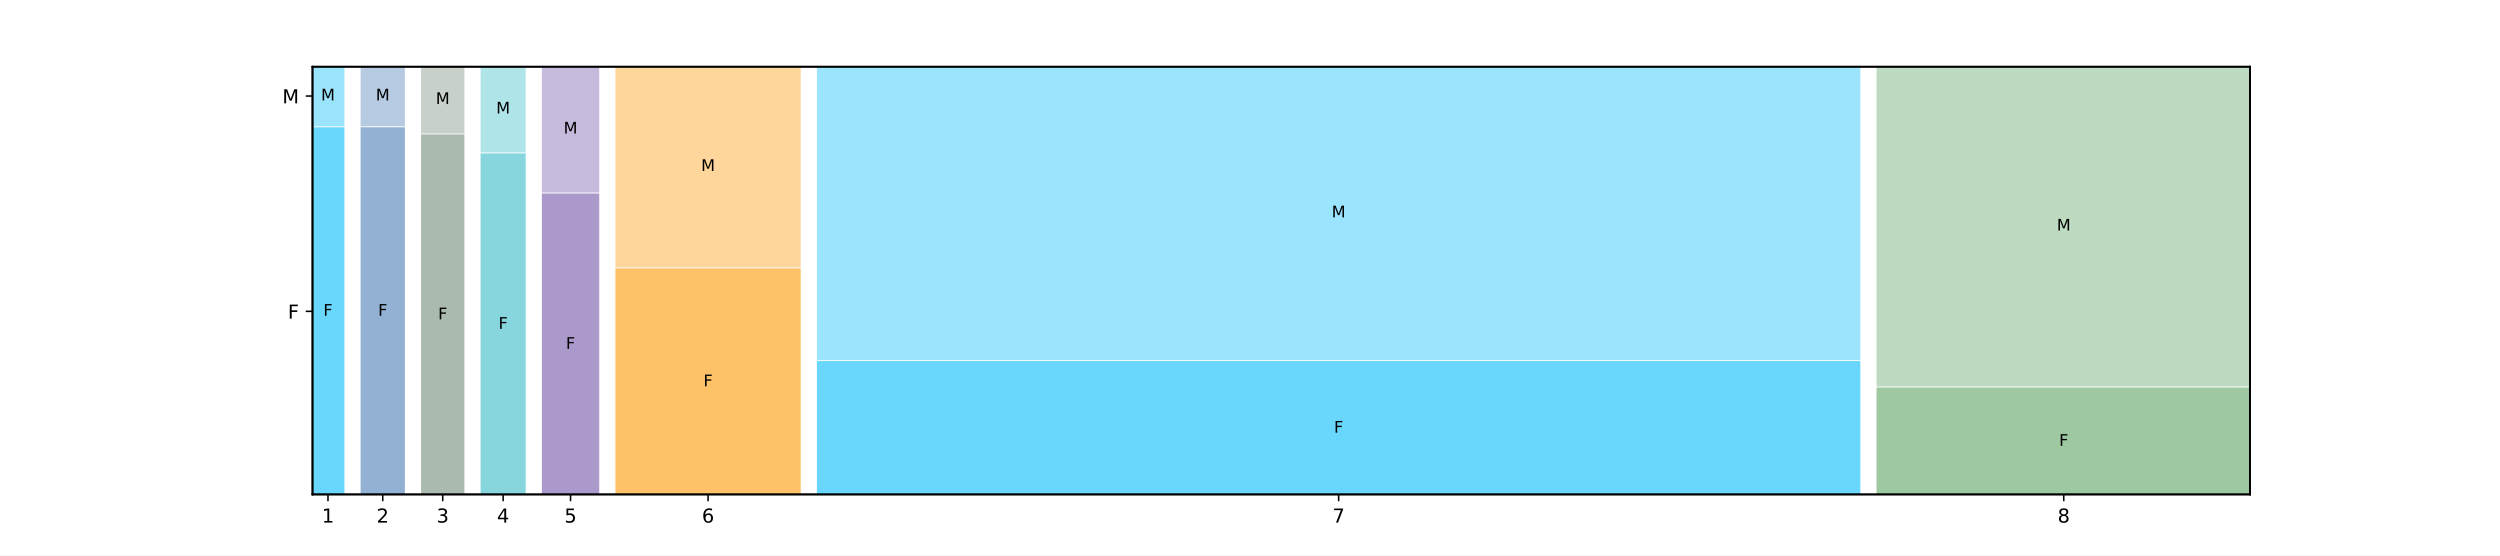
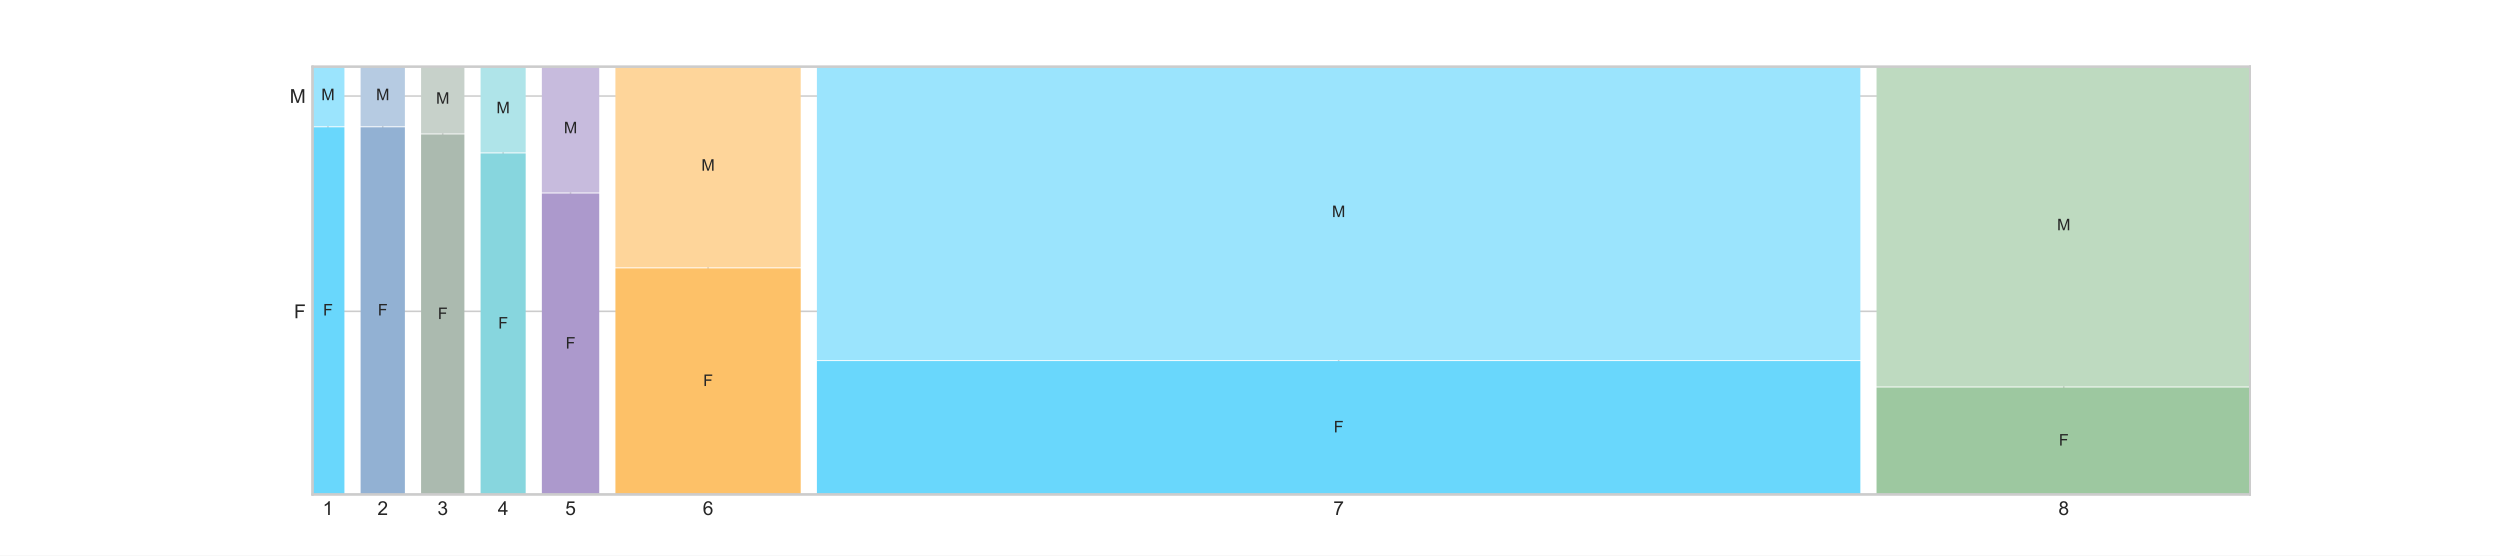
<svg xmlns="http://www.w3.org/2000/svg" xmlns:xlink="http://www.w3.org/1999/xlink" height="288pt" version="1.1" viewBox="0 0 1296 288" width="1296pt">
  <defs>
    <style type="text/css">
*{stroke-linecap:butt;stroke-linejoin:round;white-space:pre;}
  </style>
  </defs>
  <g id="figure_1">
    <g id="patch_1">
      <path d="M 0 288  L 1296 288  L 1296 0  L 0 0  z " style="fill:#ffffff;" />
    </g>
    <g id="axes_1">
      <g id="patch_2">
        <path d="M 162 256.32  L 1166.4 256.32  L 1166.4 34.56  L 162 34.56  z " style="fill:#ffffff;" />
      </g>
-       <g id="patch_3">
-         <path clip-path="url(#pd7ca88c91a)" d="M 162 256.32  L 178.051 256.32  L 178.051 66.475  L 162 66.475  z " style="fill:#69d7fc;stroke:#69d7fc;stroke-linejoin:miter;" />
-       </g>
-       <g id="patch_4">
-         <path clip-path="url(#pd7ca88c91a)" d="M 162 65.007  L 178.051 65.007  L 178.051 34.56  L 162 34.56  z " style="fill:#9be4fd;stroke:#9be4fd;stroke-linejoin:miter;" />
-       </g>
-       <g id="patch_5">
-         <path clip-path="url(#pd7ca88c91a)" d="M 187.438 256.32  L 209.394 256.32  L 209.394 66.47  L 187.438 66.47  z " style="fill:#92b1d3;stroke:#92b1d3;stroke-linejoin:miter;" />
-       </g>
-       <g id="patch_6">
-         <path clip-path="url(#pd7ca88c91a)" d="M 187.438 65.001  L 209.394 65.001  L 209.394 34.56  L 187.438 34.56  z " style="fill:#b6cbe2;stroke:#b6cbe2;stroke-linejoin:miter;" />
-       </g>
-       <g id="patch_7">
-         <path clip-path="url(#pd7ca88c91a)" d="M 218.781 256.32  L 240.247 256.32  L 240.247 70.177  L 218.781 70.177  z " style="fill:#abbaaf;stroke:#abbaaf;stroke-linejoin:miter;" />
-       </g>
-       <g id="patch_8">
-         <path clip-path="url(#pd7ca88c91a)" d="M 218.781 68.709  L 240.247 68.709  L 240.247 34.56  L 218.781 34.56  z " style="fill:#c7d1ca;stroke:#c7d1ca;stroke-linejoin:miter;" />
-       </g>
-       <g id="patch_9">
-         <path clip-path="url(#pd7ca88c91a)" d="M 249.634 256.32  L 272.014 256.32  L 272.014 80.023  L 249.634 80.023  z " style="fill:#87d6de;stroke:#87d6de;stroke-linejoin:miter;" />
-       </g>
-       <g id="patch_10">
-         <path clip-path="url(#pd7ca88c91a)" d="M 249.634 78.554  L 272.014 78.554  L 272.014 34.56  L 249.634 34.56  z " style="fill:#afe4e9;stroke:#afe4e9;stroke-linejoin:miter;" />
-       </g>
-       <g id="patch_11">
-         <path clip-path="url(#pd7ca88c91a)" d="M 281.401 256.32  L 310.143 256.32  L 310.143 100.791  L 281.401 100.791  z " style="fill:#ac99cc;stroke:#ac99cc;stroke-linejoin:miter;" />
-       </g>
-       <g id="patch_12">
-         <path clip-path="url(#pd7ca88c91a)" d="M 281.401 99.322  L 310.143 99.322  L 310.143 34.56  L 281.401 34.56  z " style="fill:#c7bbdd;stroke:#c7bbdd;stroke-linejoin:miter;" />
-       </g>
-       <g id="patch_13">
-         <path clip-path="url(#pd7ca88c91a)" d="M 319.53 256.32  L 414.597 256.32  L 414.597 139.597  L 319.53 139.597  z " style="fill:#fdc168;stroke:#fdc168;stroke-linejoin:miter;" />
-       </g>
-       <g id="patch_14">
-         <path clip-path="url(#pd7ca88c91a)" d="M 319.53 138.129  L 414.597 138.129  L 414.597 34.56  L 319.53 34.56  z " style="fill:#fed59a;stroke:#fed59a;stroke-linejoin:miter;" />
-       </g>
-       <g id="patch_15">
-         <path clip-path="url(#pd7ca88c91a)" d="M 423.983 256.32  L 963.911 256.32  L 963.911 187.69  L 423.983 187.69  z " style="fill:#69d7fc;stroke:#69d7fc;stroke-linejoin:miter;" />
-       </g>
-       <g id="patch_16">
-         <path clip-path="url(#pd7ca88c91a)" d="M 423.983 186.222  L 963.911 186.222  L 963.911 34.56  L 423.983 34.56  z " style="fill:#9be4fd;stroke:#9be4fd;stroke-linejoin:miter;" />
-       </g>
-       <g id="patch_17">
-         <path clip-path="url(#pd7ca88c91a)" d="M 973.298 256.32  L 1166.4 256.32  L 1166.4 201.35  L 973.298 201.35  z " style="fill:#9dc8a0;stroke:#9dc8a0;stroke-linejoin:miter;" />
-       </g>
-       <g id="patch_18">
-         <path clip-path="url(#pd7ca88c91a)" d="M 973.298 199.881  L 1166.4 199.881  L 1166.4 34.56  L 973.298 34.56  z " style="fill:#bedac0;stroke:#bedac0;stroke-linejoin:miter;" />
-       </g>
      <g id="matplotlib.axis_1">
        <g id="xtick_1">
          <g id="line2d_1">
-             <defs>
-               <path d="M 0 0  L 0 3.5  " id="m6d29a75993" style="stroke:#000000;stroke-width:0.8;" />
-             </defs>
-             <g>
-               <use style="stroke:#000000;stroke-width:0.8;" x="170.026" xlink:href="#m6d29a75993" y="256.32" />
-             </g>
-           </g>
+             <path clip-path="url(#pb103c369ad)" d="M 170.026 256.32  L 170.026 34.56  " style="fill:none;stroke:#cccccc;stroke-linecap:round;stroke-width:0.8;" />
+           </g>
+           <g id="line2d_2" />
          <g id="text_1">
            <defs>
-               <path d="M 12.406 8.297  L 28.516 8.297  L 28.516 63.922  L 10.984 60.406  L 10.984 69.391  L 28.422 72.906  L 38.281 72.906  L 38.281 8.297  L 54.391 8.297  L 54.391 0  L 12.406 0  z " id="DejaVuSans-49" />
-             </defs>
-             <g transform="translate(166.8443 270.9184)scale(0.1 -0.1)">
-               <use xlink:href="#DejaVuSans-49" />
+               <path d="M 37.25 0  L 28.469 0  L 28.469 56  Q 25.297 52.984 20.141 49.953  Q 14.984 46.922 10.891 45.406  L 10.891 53.906  Q 18.266 57.375 23.781 62.297  Q 29.297 67.234 31.594 71.875  L 37.25 71.875  z " id="ArialMT-49" />
+             </defs>
+             <g style="fill:#262626;" transform="translate(167.245 266.9778)scale(0.1 -0.1)">
+               <use xlink:href="#ArialMT-49" />
            </g>
          </g>
        </g>
        <g id="xtick_2">
-           <g id="line2d_2">
-             <g>
-               <use style="stroke:#000000;stroke-width:0.8;" x="198.416" xlink:href="#m6d29a75993" y="256.32" />
-             </g>
-           </g>
+           <g id="line2d_3">
+             <path clip-path="url(#pb103c369ad)" d="M 198.416 256.32  L 198.416 34.56  " style="fill:none;stroke:#cccccc;stroke-linecap:round;stroke-width:0.8;" />
+           </g>
+           <g id="line2d_4" />
          <g id="text_2">
            <defs>
-               <path d="M 19.188 8.297  L 53.609 8.297  L 53.609 0  L 7.328 0  L 7.328 8.297  Q 12.938 14.109 22.625 23.891  Q 32.328 33.688 34.812 36.531  Q 39.547 41.844 41.422 45.531  Q 43.312 49.219 43.312 52.781  Q 43.312 58.594 39.234 62.25  Q 35.156 65.922 28.609 65.922  Q 23.969 65.922 18.812 64.312  Q 13.672 62.703 7.812 59.422  L 7.812 69.391  Q 13.766 71.781 18.938 73  Q 24.125 74.219 28.422 74.219  Q 39.75 74.219 46.484 68.547  Q 53.219 62.891 53.219 53.422  Q 53.219 48.922 51.531 44.891  Q 49.859 40.875 45.406 35.406  Q 44.188 33.984 37.641 27.219  Q 31.109 20.453 19.188 8.297  z " id="DejaVuSans-50" />
-             </defs>
-             <g transform="translate(195.2347 270.9184)scale(0.1 -0.1)">
-               <use xlink:href="#DejaVuSans-50" />
+               <path d="M 50.344 8.453  L 50.344 0  L 3.031 0  Q 2.938 3.172 4.047 6.109  Q 5.859 10.938 9.828 15.625  Q 13.812 20.312 21.344 26.469  Q 33.016 36.031 37.109 41.625  Q 41.219 47.219 41.219 52.203  Q 41.219 57.422 37.469 61  Q 33.734 64.594 27.734 64.594  Q 21.391 64.594 17.578 60.781  Q 13.766 56.984 13.719 50.25  L 4.688 51.172  Q 5.609 61.281 11.656 66.578  Q 17.719 71.875 27.938 71.875  Q 38.234 71.875 44.234 66.156  Q 50.25 60.453 50.25 52  Q 50.25 47.703 48.484 43.547  Q 46.734 39.406 42.656 34.812  Q 38.578 30.219 29.109 22.219  Q 21.188 15.578 18.938 13.203  Q 16.703 10.844 15.234 8.453  z " id="ArialMT-50" />
+             </defs>
+             <g style="fill:#262626;" transform="translate(195.6355 266.9778)scale(0.1 -0.1)">
+               <use xlink:href="#ArialMT-50" />
            </g>
          </g>
        </g>
        <g id="xtick_3">
-           <g id="line2d_3">
-             <g>
-               <use style="stroke:#000000;stroke-width:0.8;" x="229.514" xlink:href="#m6d29a75993" y="256.32" />
-             </g>
-           </g>
+           <g id="line2d_5">
+             <path clip-path="url(#pb103c369ad)" d="M 229.514 256.32  L 229.514 34.56  " style="fill:none;stroke:#cccccc;stroke-linecap:round;stroke-width:0.8;" />
+           </g>
+           <g id="line2d_6" />
          <g id="text_3">
            <defs>
-               <path d="M 40.578 39.312  Q 47.656 37.797 51.625 33  Q 55.609 28.219 55.609 21.188  Q 55.609 10.406 48.188 4.484  Q 40.766 -1.422 27.094 -1.422  Q 22.516 -1.422 17.656 -0.516  Q 12.797 0.391 7.625 2.203  L 7.625 11.719  Q 11.719 9.328 16.594 8.109  Q 21.484 6.891 26.812 6.891  Q 36.078 6.891 40.938 10.547  Q 45.797 14.203 45.797 21.188  Q 45.797 27.641 41.281 31.266  Q 36.766 34.906 28.719 34.906  L 20.219 34.906  L 20.219 43.016  L 29.109 43.016  Q 36.375 43.016 40.234 45.922  Q 44.094 48.828 44.094 54.297  Q 44.094 59.906 40.109 62.906  Q 36.141 65.922 28.719 65.922  Q 24.656 65.922 20.016 65.031  Q 15.375 64.156 9.812 62.312  L 9.812 71.094  Q 15.438 72.656 20.344 73.438  Q 25.25 74.219 29.594 74.219  Q 40.828 74.219 47.359 69.109  Q 53.906 64.016 53.906 55.328  Q 53.906 49.266 50.438 45.094  Q 46.969 40.922 40.578 39.312  z " id="DejaVuSans-51" />
-             </defs>
-             <g transform="translate(226.3329 270.9184)scale(0.1 -0.1)">
-               <use xlink:href="#DejaVuSans-51" />
+               <path d="M 4.203 18.891  L 12.984 20.062  Q 14.5 12.594 18.141 9.297  Q 21.781 6 27 6  Q 33.203 6 37.469 10.297  Q 41.75 14.594 41.75 20.953  Q 41.75 27 37.797 30.922  Q 33.844 34.859 27.734 34.859  Q 25.25 34.859 21.531 33.891  L 22.516 41.609  Q 23.391 41.5 23.922 41.5  Q 29.547 41.5 34.031 44.422  Q 38.531 47.359 38.531 53.469  Q 38.531 58.297 35.25 61.469  Q 31.984 64.656 26.812 64.656  Q 21.688 64.656 18.266 61.422  Q 14.844 58.203 13.875 51.766  L 5.078 53.328  Q 6.688 62.156 12.391 67.016  Q 18.109 71.875 26.609 71.875  Q 32.469 71.875 37.391 69.359  Q 42.328 66.844 44.938 62.5  Q 47.562 58.156 47.562 53.266  Q 47.562 48.641 45.062 44.828  Q 42.578 41.016 37.703 38.766  Q 44.047 37.312 47.562 32.688  Q 51.078 28.078 51.078 21.141  Q 51.078 11.766 44.234 5.25  Q 37.406 -1.266 26.953 -1.266  Q 17.531 -1.266 11.297 4.344  Q 5.078 9.969 4.203 18.891  z " id="ArialMT-51" />
+             </defs>
+             <g style="fill:#262626;" transform="translate(226.7337 266.9778)scale(0.1 -0.1)">
+               <use xlink:href="#ArialMT-51" />
            </g>
          </g>
        </g>
        <g id="xtick_4">
-           <g id="line2d_4">
-             <g>
-               <use style="stroke:#000000;stroke-width:0.8;" x="260.824" xlink:href="#m6d29a75993" y="256.32" />
-             </g>
-           </g>
+           <g id="line2d_7">
+             <path clip-path="url(#pb103c369ad)" d="M 260.824 256.32  L 260.824 34.56  " style="fill:none;stroke:#cccccc;stroke-linecap:round;stroke-width:0.8;" />
+           </g>
+           <g id="line2d_8" />
          <g id="text_4">
            <defs>
-               <path d="M 37.797 64.312  L 12.891 25.391  L 37.797 25.391  z M 35.203 72.906  L 47.609 72.906  L 47.609 25.391  L 58.016 25.391  L 58.016 17.188  L 47.609 17.188  L 47.609 0  L 37.797 0  L 37.797 17.188  L 4.891 17.188  L 4.891 26.703  z " id="DejaVuSans-52" />
-             </defs>
-             <g transform="translate(257.6432 270.9184)scale(0.1 -0.1)">
-               <use xlink:href="#DejaVuSans-52" />
+               <path d="M 32.328 0  L 32.328 17.141  L 1.266 17.141  L 1.266 25.203  L 33.938 71.578  L 41.109 71.578  L 41.109 25.203  L 50.781 25.203  L 50.781 17.141  L 41.109 17.141  L 41.109 0  z M 32.328 25.203  L 32.328 57.469  L 9.906 25.203  z " id="ArialMT-52" />
+             </defs>
+             <g style="fill:#262626;" transform="translate(258.044 266.9778)scale(0.1 -0.1)">
+               <use xlink:href="#ArialMT-52" />
            </g>
          </g>
        </g>
        <g id="xtick_5">
-           <g id="line2d_5">
-             <g>
-               <use style="stroke:#000000;stroke-width:0.8;" x="295.772" xlink:href="#m6d29a75993" y="256.32" />
-             </g>
-           </g>
+           <g id="line2d_9">
+             <path clip-path="url(#pb103c369ad)" d="M 295.772 256.32  L 295.772 34.56  " style="fill:none;stroke:#cccccc;stroke-linecap:round;stroke-width:0.8;" />
+           </g>
+           <g id="line2d_10" />
          <g id="text_5">
            <defs>
-               <path d="M 10.797 72.906  L 49.516 72.906  L 49.516 64.594  L 19.828 64.594  L 19.828 46.734  Q 21.969 47.469 24.109 47.828  Q 26.266 48.188 28.422 48.188  Q 40.625 48.188 47.75 41.5  Q 54.891 34.812 54.891 23.391  Q 54.891 11.625 47.562 5.094  Q 40.234 -1.422 26.906 -1.422  Q 22.312 -1.422 17.547 -0.641  Q 12.797 0.141 7.719 1.703  L 7.719 11.625  Q 12.109 9.234 16.797 8.062  Q 21.484 6.891 26.703 6.891  Q 35.156 6.891 40.078 11.328  Q 45.016 15.766 45.016 23.391  Q 45.016 31 40.078 35.438  Q 35.156 39.891 26.703 39.891  Q 22.75 39.891 18.812 39.016  Q 14.891 38.141 10.797 36.281  z " id="DejaVuSans-53" />
-             </defs>
-             <g transform="translate(292.591 270.9184)scale(0.1 -0.1)">
-               <use xlink:href="#DejaVuSans-53" />
+               <path d="M 4.156 18.75  L 13.375 19.531  Q 14.406 12.797 18.141 9.391  Q 21.875 6 27.156 6  Q 33.5 6 37.891 10.781  Q 42.281 15.578 42.281 23.484  Q 42.281 31 38.062 35.344  Q 33.844 39.703 27 39.703  Q 22.75 39.703 19.328 37.766  Q 15.922 35.844 13.969 32.766  L 5.719 33.844  L 12.641 70.609  L 48.25 70.609  L 48.25 62.203  L 19.672 62.203  L 15.828 42.969  Q 22.266 47.469 29.344 47.469  Q 38.719 47.469 45.156 40.969  Q 51.609 34.469 51.609 24.266  Q 51.609 14.547 45.953 7.469  Q 39.062 -1.219 27.156 -1.219  Q 17.391 -1.219 11.203 4.25  Q 5.031 9.719 4.156 18.75  z " id="ArialMT-53" />
+             </defs>
+             <g style="fill:#262626;" transform="translate(292.9918 266.9778)scale(0.1 -0.1)">
+               <use xlink:href="#ArialMT-53" />
            </g>
          </g>
        </g>
        <g id="xtick_6">
-           <g id="line2d_6">
-             <g>
-               <use style="stroke:#000000;stroke-width:0.8;" x="367.063" xlink:href="#m6d29a75993" y="256.32" />
-             </g>
-           </g>
+           <g id="line2d_11">
+             <path clip-path="url(#pb103c369ad)" d="M 367.063 256.32  L 367.063 34.56  " style="fill:none;stroke:#cccccc;stroke-linecap:round;stroke-width:0.8;" />
+           </g>
+           <g id="line2d_12" />
          <g id="text_6">
            <defs>
-               <path d="M 33.016 40.375  Q 26.375 40.375 22.484 35.828  Q 18.609 31.297 18.609 23.391  Q 18.609 15.531 22.484 10.953  Q 26.375 6.391 33.016 6.391  Q 39.656 6.391 43.531 10.953  Q 47.406 15.531 47.406 23.391  Q 47.406 31.297 43.531 35.828  Q 39.656 40.375 33.016 40.375  z M 52.594 71.297  L 52.594 62.312  Q 48.875 64.062 45.094 64.984  Q 41.312 65.922 37.594 65.922  Q 27.828 65.922 22.672 59.328  Q 17.531 52.734 16.797 39.406  Q 19.672 43.656 24.016 45.922  Q 28.375 48.188 33.594 48.188  Q 44.578 48.188 50.953 41.516  Q 57.328 34.859 57.328 23.391  Q 57.328 12.156 50.688 5.359  Q 44.047 -1.422 33.016 -1.422  Q 20.359 -1.422 13.672 8.266  Q 6.984 17.969 6.984 36.375  Q 6.984 53.656 15.188 63.938  Q 23.391 74.219 37.203 74.219  Q 40.922 74.219 44.703 73.484  Q 48.484 72.75 52.594 71.297  z " id="DejaVuSans-54" />
-             </defs>
-             <g transform="translate(363.8821 270.9184)scale(0.1 -0.1)">
-               <use xlink:href="#DejaVuSans-54" />
+               <path d="M 49.75 54.047  L 41.016 53.375  Q 39.844 58.547 37.703 60.891  Q 34.125 64.656 28.906 64.656  Q 24.703 64.656 21.531 62.312  Q 17.391 59.281 14.984 53.469  Q 12.594 47.656 12.5 36.922  Q 15.672 41.75 20.266 44.094  Q 24.859 46.438 29.891 46.438  Q 38.672 46.438 44.844 39.969  Q 51.031 33.5 51.031 23.25  Q 51.031 16.5 48.125 10.719  Q 45.219 4.938 40.141 1.859  Q 35.062 -1.219 28.609 -1.219  Q 17.625 -1.219 10.688 6.859  Q 3.766 14.938 3.766 33.5  Q 3.766 54.25 11.422 63.672  Q 18.109 71.875 29.438 71.875  Q 37.891 71.875 43.281 67.141  Q 48.688 62.406 49.75 54.047  z M 13.875 23.188  Q 13.875 18.656 15.797 14.5  Q 17.719 10.359 21.188 8.172  Q 24.656 6 28.469 6  Q 34.031 6 38.031 10.484  Q 42.047 14.984 42.047 22.703  Q 42.047 30.125 38.078 34.391  Q 34.125 38.672 28.125 38.672  Q 22.172 38.672 18.016 34.391  Q 13.875 30.125 13.875 23.188  z " id="ArialMT-54" />
+             </defs>
+             <g style="fill:#262626;" transform="translate(364.2828 266.9778)scale(0.1 -0.1)">
+               <use xlink:href="#ArialMT-54" />
            </g>
          </g>
        </g>
        <g id="xtick_7">
-           <g id="line2d_7">
-             <g>
-               <use style="stroke:#000000;stroke-width:0.8;" x="693.947" xlink:href="#m6d29a75993" y="256.32" />
-             </g>
-           </g>
+           <g id="line2d_13">
+             <path clip-path="url(#pb103c369ad)" d="M 693.947 256.32  L 693.947 34.56  " style="fill:none;stroke:#cccccc;stroke-linecap:round;stroke-width:0.8;" />
+           </g>
+           <g id="line2d_14" />
          <g id="text_7">
            <defs>
-               <path d="M 8.203 72.906  L 55.078 72.906  L 55.078 68.703  L 28.609 0  L 18.312 0  L 43.219 64.594  L 8.203 64.594  z " id="DejaVuSans-55" />
-             </defs>
-             <g transform="translate(690.7662 270.9184)scale(0.1 -0.1)">
-               <use xlink:href="#DejaVuSans-55" />
+               <path d="M 4.734 62.203  L 4.734 70.656  L 51.078 70.656  L 51.078 63.812  Q 44.234 56.547 37.516 44.484  Q 30.812 32.422 27.156 19.672  Q 24.516 10.688 23.781 0  L 14.75 0  Q 14.891 8.453 18.062 20.406  Q 21.234 32.375 27.172 43.484  Q 33.109 54.594 39.797 62.203  z " id="ArialMT-55" />
+             </defs>
+             <g style="fill:#262626;" transform="translate(691.1669 266.9778)scale(0.1 -0.1)">
+               <use xlink:href="#ArialMT-55" />
            </g>
          </g>
        </g>
        <g id="xtick_8">
-           <g id="line2d_8">
-             <g>
-               <use style="stroke:#000000;stroke-width:0.8;" x="1069.849" xlink:href="#m6d29a75993" y="256.32" />
-             </g>
-           </g>
+           <g id="line2d_15">
+             <path clip-path="url(#pb103c369ad)" d="M 1069.849 256.32  L 1069.849 34.56  " style="fill:none;stroke:#cccccc;stroke-linecap:round;stroke-width:0.8;" />
+           </g>
+           <g id="line2d_16" />
          <g id="text_8">
            <defs>
-               <path d="M 31.781 34.625  Q 24.75 34.625 20.719 30.859  Q 16.703 27.094 16.703 20.516  Q 16.703 13.922 20.719 10.156  Q 24.75 6.391 31.781 6.391  Q 38.812 6.391 42.859 10.172  Q 46.922 13.969 46.922 20.516  Q 46.922 27.094 42.891 30.859  Q 38.875 34.625 31.781 34.625  z M 21.922 38.812  Q 15.578 40.375 12.031 44.719  Q 8.5 49.078 8.5 55.328  Q 8.5 64.062 14.719 69.141  Q 20.953 74.219 31.781 74.219  Q 42.672 74.219 48.875 69.141  Q 55.078 64.062 55.078 55.328  Q 55.078 49.078 51.531 44.719  Q 48 40.375 41.703 38.812  Q 48.828 37.156 52.797 32.312  Q 56.781 27.484 56.781 20.516  Q 56.781 9.906 50.312 4.234  Q 43.844 -1.422 31.781 -1.422  Q 19.734 -1.422 13.25 4.234  Q 6.781 9.906 6.781 20.516  Q 6.781 27.484 10.781 32.312  Q 14.797 37.156 21.922 38.812  z M 18.312 54.391  Q 18.312 48.734 21.844 45.562  Q 25.391 42.391 31.781 42.391  Q 38.141 42.391 41.719 45.562  Q 45.312 48.734 45.312 54.391  Q 45.312 60.062 41.719 63.234  Q 38.141 66.406 31.781 66.406  Q 25.391 66.406 21.844 63.234  Q 18.312 60.062 18.312 54.391  z " id="DejaVuSans-56" />
-             </defs>
-             <g transform="translate(1066.668 270.9184)scale(0.1 -0.1)">
-               <use xlink:href="#DejaVuSans-56" />
+               <path d="M 17.672 38.812  Q 12.203 40.828 9.562 44.531  Q 6.938 48.25 6.938 53.422  Q 6.938 61.234 12.547 66.547  Q 18.172 71.875 27.484 71.875  Q 36.859 71.875 42.578 66.422  Q 48.297 60.984 48.297 53.172  Q 48.297 48.188 45.672 44.5  Q 43.062 40.828 37.75 38.812  Q 44.344 36.672 47.781 31.875  Q 51.219 27.094 51.219 20.453  Q 51.219 11.281 44.719 5.031  Q 38.234 -1.219 27.641 -1.219  Q 17.047 -1.219 10.547 5.047  Q 4.047 11.328 4.047 20.703  Q 4.047 27.688 7.594 32.391  Q 11.141 37.109 17.672 38.812  z M 15.922 53.719  Q 15.922 48.641 19.188 45.406  Q 22.469 42.188 27.688 42.188  Q 32.766 42.188 36.016 45.375  Q 39.266 48.578 39.266 53.219  Q 39.266 58.062 35.906 61.359  Q 32.562 64.656 27.594 64.656  Q 22.562 64.656 19.234 61.422  Q 15.922 58.203 15.922 53.719  z M 13.094 20.656  Q 13.094 16.891 14.875 13.375  Q 16.656 9.859 20.172 7.922  Q 23.688 6 27.734 6  Q 34.031 6 38.125 10.047  Q 42.234 14.109 42.234 20.359  Q 42.234 26.703 38.016 30.859  Q 33.797 35.016 27.438 35.016  Q 21.234 35.016 17.156 30.906  Q 13.094 26.812 13.094 20.656  z " id="ArialMT-56" />
+             </defs>
+             <g style="fill:#262626;" transform="translate(1067.069 266.9778)scale(0.1 -0.1)">
+               <use xlink:href="#ArialMT-56" />
            </g>
          </g>
        </g>
      </g>
      <g id="matplotlib.axis_2">
        <g id="ytick_1">
-           <g id="line2d_9">
-             <defs>
-               <path d="M 0 0  L -3.5 0  " id="m547a1a24a8" style="stroke:#000000;stroke-width:0.8;" />
-             </defs>
-             <g>
-               <use style="stroke:#000000;stroke-width:0.8;" x="162" xlink:href="#m547a1a24a8" y="161.398" />
-             </g>
-           </g>
+           <g id="line2d_17">
+             <path clip-path="url(#pb103c369ad)" d="M 162 161.398  L 1166.4 161.398  " style="fill:none;stroke:#cccccc;stroke-linecap:round;stroke-width:0.8;" />
+           </g>
+           <g id="line2d_18" />
          <g id="text_9">
            <defs>
-               <path d="M 9.812 72.906  L 51.703 72.906  L 51.703 64.594  L 19.672 64.594  L 19.672 43.109  L 48.578 43.109  L 48.578 34.812  L 19.672 34.812  L 19.672 0  L 9.812 0  z " id="DejaVuSans-70" />
-             </defs>
-             <g transform="translate(149.2484 165.1969)scale(0.1 -0.1)">
-               <use xlink:href="#DejaVuSans-70" />
+               <path d="M 8.203 0  L 8.203 71.578  L 56.5 71.578  L 56.5 63.141  L 17.672 63.141  L 17.672 40.969  L 51.266 40.969  L 51.266 32.516  L 17.672 32.516  L 17.672 0  z " id="ArialMT-70" />
+             </defs>
+             <g style="fill:#262626;" transform="translate(152.3922 164.9766)scale(0.1 -0.1)">
+               <use xlink:href="#ArialMT-70" />
            </g>
          </g>
        </g>
        <g id="ytick_2">
-           <g id="line2d_10">
-             <g>
-               <use style="stroke:#000000;stroke-width:0.8;" x="162" xlink:href="#m547a1a24a8" y="49.783" />
-             </g>
-           </g>
+           <g id="line2d_19">
+             <path clip-path="url(#pb103c369ad)" d="M 162 49.783  L 1166.4 49.783  " style="fill:none;stroke:#cccccc;stroke-linecap:round;stroke-width:0.8;" />
+           </g>
+           <g id="line2d_20" />
          <g id="text_10">
            <defs>
-               <path d="M 9.812 72.906  L 24.516 72.906  L 43.109 23.297  L 61.812 72.906  L 76.516 72.906  L 76.516 0  L 66.891 0  L 66.891 64.016  L 48.094 14.016  L 38.188 14.016  L 19.391 64.016  L 19.391 0  L 9.812 0  z " id="DejaVuSans-77" />
-             </defs>
-             <g transform="translate(146.3719 53.58261)scale(0.1 -0.1)">
-               <use xlink:href="#DejaVuSans-77" />
-             </g>
-           </g>
-         </g>
+               <path d="M 7.422 0  L 7.422 71.578  L 21.688 71.578  L 38.625 20.906  Q 40.969 13.812 42.047 10.297  Q 43.266 14.203 45.844 21.781  L 62.984 71.578  L 75.734 71.578  L 75.734 0  L 66.609 0  L 66.609 59.906  L 45.797 0  L 37.25 0  L 16.547 60.938  L 16.547 0  z " id="ArialMT-77" />
+             </defs>
+             <g style="fill:#262626;" transform="translate(150.1703 53.3623)scale(0.1 -0.1)">
+               <use xlink:href="#ArialMT-77" />
+             </g>
+           </g>
+         </g>
+       </g>
+       <g id="patch_3">
+         <path clip-path="url(#pb103c369ad)" d="M 162 256.32  L 178.051 256.32  L 178.051 66.475  L 162 66.475  z " style="fill:#69d7fc;stroke:#69d7fc;stroke-linejoin:miter;" />
+       </g>
+       <g id="patch_4">
+         <path clip-path="url(#pb103c369ad)" d="M 162 65.007  L 178.051 65.007  L 178.051 34.56  L 162 34.56  z " style="fill:#9be4fd;stroke:#9be4fd;stroke-linejoin:miter;" />
+       </g>
+       <g id="patch_5">
+         <path clip-path="url(#pb103c369ad)" d="M 187.438 256.32  L 209.394 256.32  L 209.394 66.47  L 187.438 66.47  z " style="fill:#92b1d3;stroke:#92b1d3;stroke-linejoin:miter;" />
+       </g>
+       <g id="patch_6">
+         <path clip-path="url(#pb103c369ad)" d="M 187.438 65.001  L 209.394 65.001  L 209.394 34.56  L 187.438 34.56  z " style="fill:#b6cbe2;stroke:#b6cbe2;stroke-linejoin:miter;" />
+       </g>
+       <g id="patch_7">
+         <path clip-path="url(#pb103c369ad)" d="M 218.781 256.32  L 240.247 256.32  L 240.247 70.177  L 218.781 70.177  z " style="fill:#abbaaf;stroke:#abbaaf;stroke-linejoin:miter;" />
+       </g>
+       <g id="patch_8">
+         <path clip-path="url(#pb103c369ad)" d="M 218.781 68.709  L 240.247 68.709  L 240.247 34.56  L 218.781 34.56  z " style="fill:#c7d1ca;stroke:#c7d1ca;stroke-linejoin:miter;" />
+       </g>
+       <g id="patch_9">
+         <path clip-path="url(#pb103c369ad)" d="M 249.634 256.32  L 272.014 256.32  L 272.014 80.023  L 249.634 80.023  z " style="fill:#87d6de;stroke:#87d6de;stroke-linejoin:miter;" />
+       </g>
+       <g id="patch_10">
+         <path clip-path="url(#pb103c369ad)" d="M 249.634 78.554  L 272.014 78.554  L 272.014 34.56  L 249.634 34.56  z " style="fill:#afe4e9;stroke:#afe4e9;stroke-linejoin:miter;" />
+       </g>
+       <g id="patch_11">
+         <path clip-path="url(#pb103c369ad)" d="M 281.401 256.32  L 310.143 256.32  L 310.143 100.791  L 281.401 100.791  z " style="fill:#ac99cc;stroke:#ac99cc;stroke-linejoin:miter;" />
+       </g>
+       <g id="patch_12">
+         <path clip-path="url(#pb103c369ad)" d="M 281.401 99.322  L 310.143 99.322  L 310.143 34.56  L 281.401 34.56  z " style="fill:#c7bbdd;stroke:#c7bbdd;stroke-linejoin:miter;" />
+       </g>
+       <g id="patch_13">
+         <path clip-path="url(#pb103c369ad)" d="M 319.53 256.32  L 414.597 256.32  L 414.597 139.597  L 319.53 139.597  z " style="fill:#fdc168;stroke:#fdc168;stroke-linejoin:miter;" />
+       </g>
+       <g id="patch_14">
+         <path clip-path="url(#pb103c369ad)" d="M 319.53 138.129  L 414.597 138.129  L 414.597 34.56  L 319.53 34.56  z " style="fill:#fed59a;stroke:#fed59a;stroke-linejoin:miter;" />
+       </g>
+       <g id="patch_15">
+         <path clip-path="url(#pb103c369ad)" d="M 423.983 256.32  L 963.911 256.32  L 963.911 187.69  L 423.983 187.69  z " style="fill:#69d7fc;stroke:#69d7fc;stroke-linejoin:miter;" />
+       </g>
+       <g id="patch_16">
+         <path clip-path="url(#pb103c369ad)" d="M 423.983 186.222  L 963.911 186.222  L 963.911 34.56  L 423.983 34.56  z " style="fill:#9be4fd;stroke:#9be4fd;stroke-linejoin:miter;" />
+       </g>
+       <g id="patch_17">
+         <path clip-path="url(#pb103c369ad)" d="M 973.298 256.32  L 1166.4 256.32  L 1166.4 201.35  L 973.298 201.35  z " style="fill:#9dc8a0;stroke:#9dc8a0;stroke-linejoin:miter;" />
+       </g>
+       <g id="patch_18">
+         <path clip-path="url(#pb103c369ad)" d="M 973.298 199.881  L 1166.4 199.881  L 1166.4 34.56  L 973.298 34.56  z " style="fill:#bedac0;stroke:#bedac0;stroke-linejoin:miter;" />
      </g>
      <g id="patch_19">
-         <path d="M 162 256.32  L 162 34.56  " style="fill:none;stroke:#000000;stroke-linecap:square;stroke-linejoin:miter;stroke-width:0.8;" />
+         <path d="M 162 256.32  L 162 34.56  " style="fill:none;stroke:#cccccc;stroke-linecap:square;stroke-linejoin:miter;" />
      </g>
      <g id="patch_20">
-         <path d="M 1166.4 256.32  L 1166.4 34.56  " style="fill:none;stroke:#000000;stroke-linecap:square;stroke-linejoin:miter;stroke-width:0.8;" />
+         <path d="M 1166.4 256.32  L 1166.4 34.56  " style="fill:none;stroke:#cccccc;stroke-linecap:square;stroke-linejoin:miter;" />
      </g>
      <g id="patch_21">
-         <path d="M 162 256.32  L 1166.4 256.32  " style="fill:none;stroke:#000000;stroke-linecap:square;stroke-linejoin:miter;stroke-width:0.8;" />
+         <path d="M 162 256.32  L 1166.4 256.32  " style="fill:none;stroke:#cccccc;stroke-linecap:square;stroke-linejoin:miter;" />
      </g>
      <g id="patch_22">
-         <path d="M 162 34.56  L 1166.4 34.56  " style="fill:none;stroke:#000000;stroke-linecap:square;stroke-linejoin:miter;stroke-width:0.8;" />
+         <path d="M 162 34.56  L 1166.4 34.56  " style="fill:none;stroke:#cccccc;stroke-linecap:square;stroke-linejoin:miter;" />
      </g>
      <g id="text_11">
-         <g transform="translate(167.63 163.6963)scale(0.0833 -0.0833)">
-           <use xlink:href="#DejaVuSans-70" />
+         <g style="fill:#262626;" transform="translate(167.4816 163.5511)scale(0.0833 -0.0833)">
+           <use xlink:href="#ArialMT-70" />
        </g>
      </g>
      <g id="text_12">
-         <g transform="translate(166.4319 52.08195)scale(0.0833 -0.0833)">
-           <use xlink:href="#DejaVuSans-77" />
+         <g style="fill:#262626;" transform="translate(166.5562 51.93682)scale(0.0833 -0.0833)">
+           <use xlink:href="#ArialMT-77" />
        </g>
      </g>
      <g id="text_13">
-         <g transform="translate(196.0204 163.6936)scale(0.0833 -0.0833)">
-           <use xlink:href="#DejaVuSans-70" />
+         <g style="fill:#262626;" transform="translate(195.872 163.5485)scale(0.0833 -0.0833)">
+           <use xlink:href="#ArialMT-70" />
        </g>
      </g>
      <g id="text_14">
-         <g transform="translate(194.8223 52.07929)scale(0.0833 -0.0833)">
-           <use xlink:href="#DejaVuSans-77" />
+         <g style="fill:#262626;" transform="translate(194.9466 51.93416)scale(0.0833 -0.0833)">
+           <use xlink:href="#ArialMT-77" />
        </g>
      </g>
      <g id="text_15">
-         <g transform="translate(227.1186 165.5471)scale(0.0833 -0.0833)">
-           <use xlink:href="#DejaVuSans-70" />
+         <g style="fill:#262626;" transform="translate(226.9702 165.402)scale(0.0833 -0.0833)">
+           <use xlink:href="#ArialMT-70" />
        </g>
      </g>
      <g id="text_16">
-         <g transform="translate(225.9205 53.93282)scale(0.0833 -0.0833)">
-           <use xlink:href="#DejaVuSans-77" />
+         <g style="fill:#262626;" transform="translate(226.0448 53.78769)scale(0.0833 -0.0833)">
+           <use xlink:href="#ArialMT-77" />
        </g>
      </g>
      <g id="text_17">
-         <g transform="translate(258.4289 170.4699)scale(0.0833 -0.0833)">
-           <use xlink:href="#DejaVuSans-70" />
+         <g style="fill:#262626;" transform="translate(258.2805 170.3248)scale(0.0833 -0.0833)">
+           <use xlink:href="#ArialMT-70" />
        </g>
      </g>
      <g id="text_18">
-         <g transform="translate(257.2308 58.85559)scale(0.0833 -0.0833)">
-           <use xlink:href="#DejaVuSans-77" />
+         <g style="fill:#262626;" transform="translate(257.3551 58.71046)scale(0.0833 -0.0833)">
+           <use xlink:href="#ArialMT-77" />
        </g>
      </g>
      <g id="text_19">
-         <g transform="translate(293.3768 180.8539)scale(0.0833 -0.0833)">
-           <use xlink:href="#DejaVuSans-70" />
+         <g style="fill:#262626;" transform="translate(293.2284 180.7088)scale(0.0833 -0.0833)">
+           <use xlink:href="#ArialMT-70" />
        </g>
      </g>
      <g id="text_20">
-         <g transform="translate(292.1787 69.23964)scale(0.0833 -0.0833)">
-           <use xlink:href="#DejaVuSans-77" />
+         <g style="fill:#262626;" transform="translate(292.303 69.09452)scale(0.0833 -0.0833)">
+           <use xlink:href="#ArialMT-77" />
        </g>
      </g>
      <g id="text_21">
-         <g transform="translate(364.6678 200.2572)scale(0.0833 -0.0833)">
-           <use xlink:href="#DejaVuSans-70" />
+         <g style="fill:#262626;" transform="translate(364.5194 200.1121)scale(0.0833 -0.0833)">
+           <use xlink:href="#ArialMT-70" />
        </g>
      </g>
      <g id="text_22">
-         <g transform="translate(363.4697 88.64291)scale(0.0833 -0.0833)">
-           <use xlink:href="#DejaVuSans-77" />
+         <g style="fill:#262626;" transform="translate(363.594 88.49779)scale(0.0833 -0.0833)">
+           <use xlink:href="#ArialMT-77" />
        </g>
      </g>
      <g id="text_23">
-         <g transform="translate(691.5519 224.3037)scale(0.0833 -0.0833)">
-           <use xlink:href="#DejaVuSans-70" />
+         <g style="fill:#262626;" transform="translate(691.4035 224.1586)scale(0.0833 -0.0833)">
+           <use xlink:href="#ArialMT-70" />
        </g>
      </g>
      <g id="text_24">
-         <g transform="translate(690.3538 112.6894)scale(0.0833 -0.0833)">
-           <use xlink:href="#DejaVuSans-77" />
+         <g style="fill:#262626;" transform="translate(690.4781 112.5443)scale(0.0833 -0.0833)">
+           <use xlink:href="#ArialMT-77" />
        </g>
      </g>
      <g id="text_25">
-         <g transform="translate(1067.454 231.1333)scale(0.0833 -0.0833)">
-           <use xlink:href="#DejaVuSans-70" />
+         <g style="fill:#262626;" transform="translate(1067.305 230.9882)scale(0.0833 -0.0833)">
+           <use xlink:href="#ArialMT-70" />
        </g>
      </g>
      <g id="text_26">
-         <g transform="translate(1066.256 119.519)scale(0.0833 -0.0833)">
-           <use xlink:href="#DejaVuSans-77" />
+         <g style="fill:#262626;" transform="translate(1066.38 119.3739)scale(0.0833 -0.0833)">
+           <use xlink:href="#ArialMT-77" />
        </g>
      </g>
    </g>
    <g id="axes_2">
      <g id="matplotlib.axis_3" />
      <g id="patch_23">
-         <path d="M 162 256.32  L 162 34.56  " style="fill:none;stroke:#000000;stroke-linecap:square;stroke-linejoin:miter;stroke-width:0.8;" />
+         <path d="M 162 256.32  L 162 34.56  " style="fill:none;stroke:#cccccc;stroke-linecap:square;stroke-linejoin:miter;" />
      </g>
      <g id="patch_24">
-         <path d="M 1166.4 256.32  L 1166.4 34.56  " style="fill:none;stroke:#000000;stroke-linecap:square;stroke-linejoin:miter;stroke-width:0.8;" />
+         <path d="M 1166.4 256.32  L 1166.4 34.56  " style="fill:none;stroke:#cccccc;stroke-linecap:square;stroke-linejoin:miter;" />
      </g>
      <g id="patch_25">
-         <path d="M 162 256.32  L 1166.4 256.32  " style="fill:none;stroke:#000000;stroke-linecap:square;stroke-linejoin:miter;stroke-width:0.8;" />
+         <path d="M 162 256.32  L 1166.4 256.32  " style="fill:none;stroke:#cccccc;stroke-linecap:square;stroke-linejoin:miter;" />
      </g>
      <g id="patch_26">
-         <path d="M 162 34.56  L 1166.4 34.56  " style="fill:none;stroke:#000000;stroke-linecap:square;stroke-linejoin:miter;stroke-width:0.8;" />
+         <path d="M 162 34.56  L 1166.4 34.56  " style="fill:none;stroke:#cccccc;stroke-linecap:square;stroke-linejoin:miter;" />
      </g>
    </g>
    <g id="axes_3">
      <g id="matplotlib.axis_4" />
      <g id="patch_27">
-         <path d="M 162 256.32  L 162 34.56  " style="fill:none;stroke:#000000;stroke-linecap:square;stroke-linejoin:miter;stroke-width:0.8;" />
+         <path d="M 162 256.32  L 162 34.56  " style="fill:none;stroke:#cccccc;stroke-linecap:square;stroke-linejoin:miter;" />
      </g>
      <g id="patch_28">
-         <path d="M 1166.4 256.32  L 1166.4 34.56  " style="fill:none;stroke:#000000;stroke-linecap:square;stroke-linejoin:miter;stroke-width:0.8;" />
+         <path d="M 1166.4 256.32  L 1166.4 34.56  " style="fill:none;stroke:#cccccc;stroke-linecap:square;stroke-linejoin:miter;" />
      </g>
      <g id="patch_29">
-         <path d="M 162 256.32  L 1166.4 256.32  " style="fill:none;stroke:#000000;stroke-linecap:square;stroke-linejoin:miter;stroke-width:0.8;" />
+         <path d="M 162 256.32  L 1166.4 256.32  " style="fill:none;stroke:#cccccc;stroke-linecap:square;stroke-linejoin:miter;" />
      </g>
      <g id="patch_30">
-         <path d="M 162 34.56  L 1166.4 34.56  " style="fill:none;stroke:#000000;stroke-linecap:square;stroke-linejoin:miter;stroke-width:0.8;" />
+         <path d="M 162 34.56  L 1166.4 34.56  " style="fill:none;stroke:#cccccc;stroke-linecap:square;stroke-linejoin:miter;" />
      </g>
    </g>
  </g>
  <defs>
-     <clipPath id="pd7ca88c91a">
+     <clipPath id="pb103c369ad">
      <rect height="221.76" width="1004.4" x="162" y="34.56" />
    </clipPath>
  </defs>
</svg>
